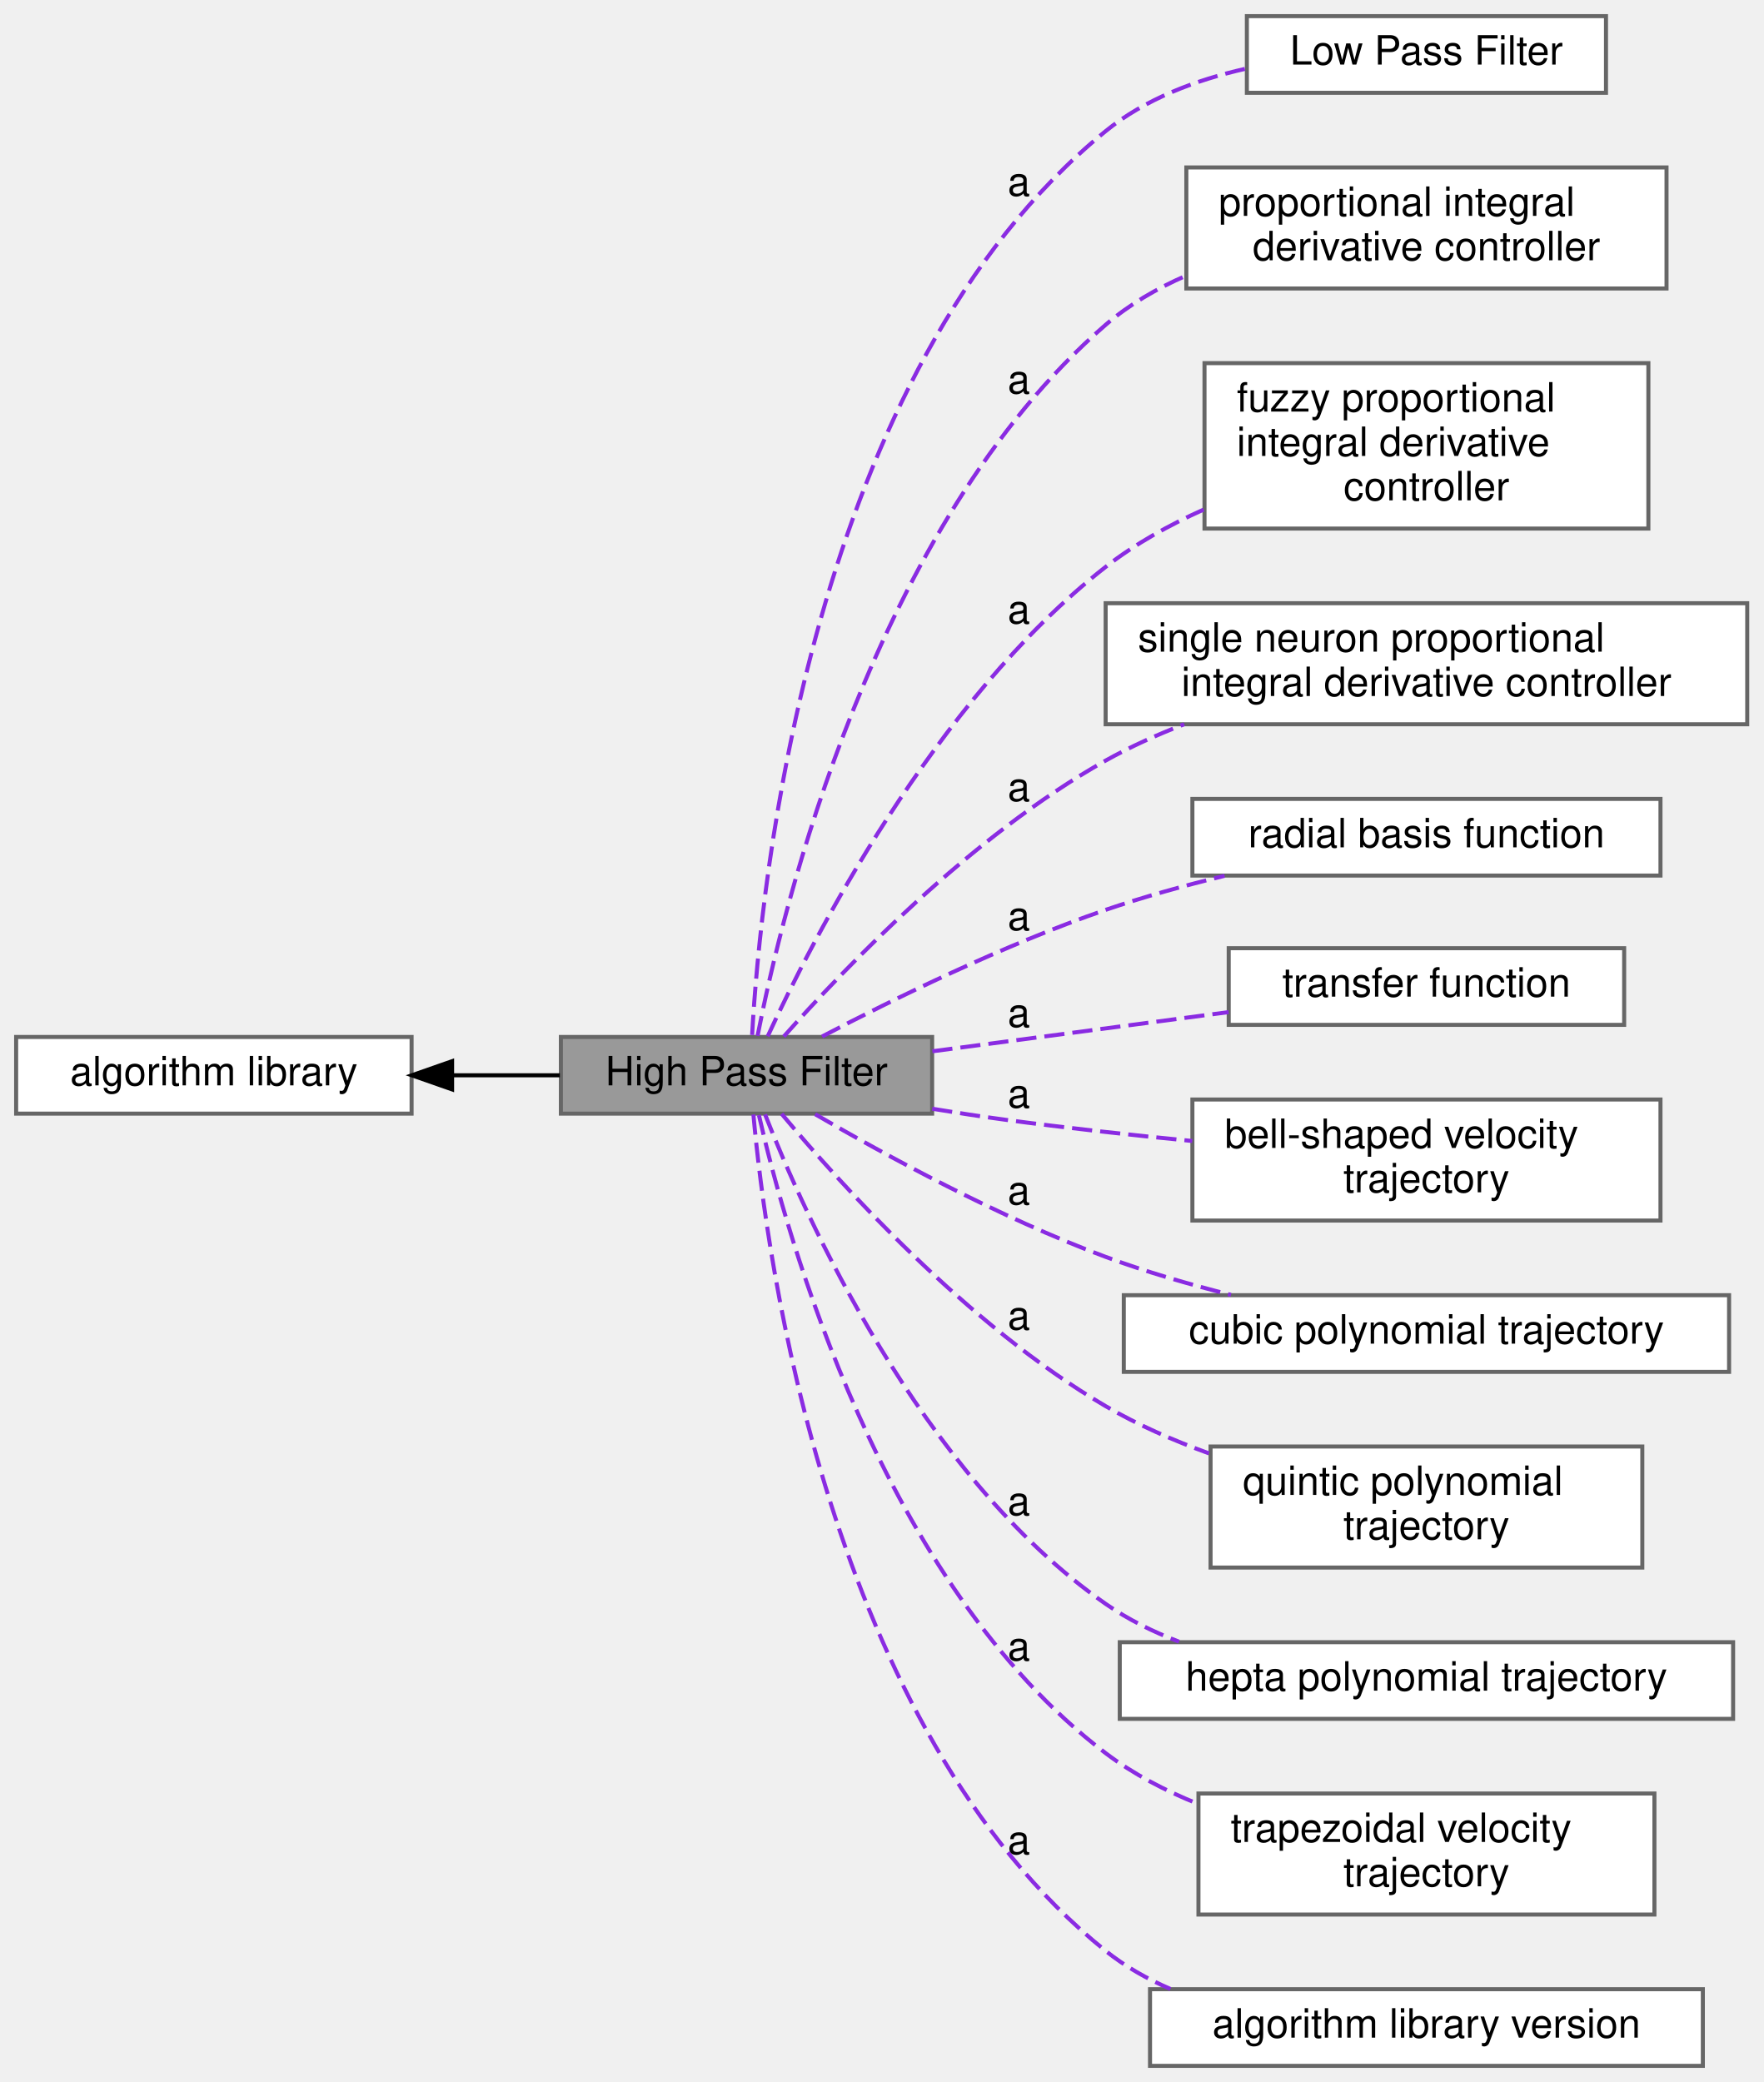
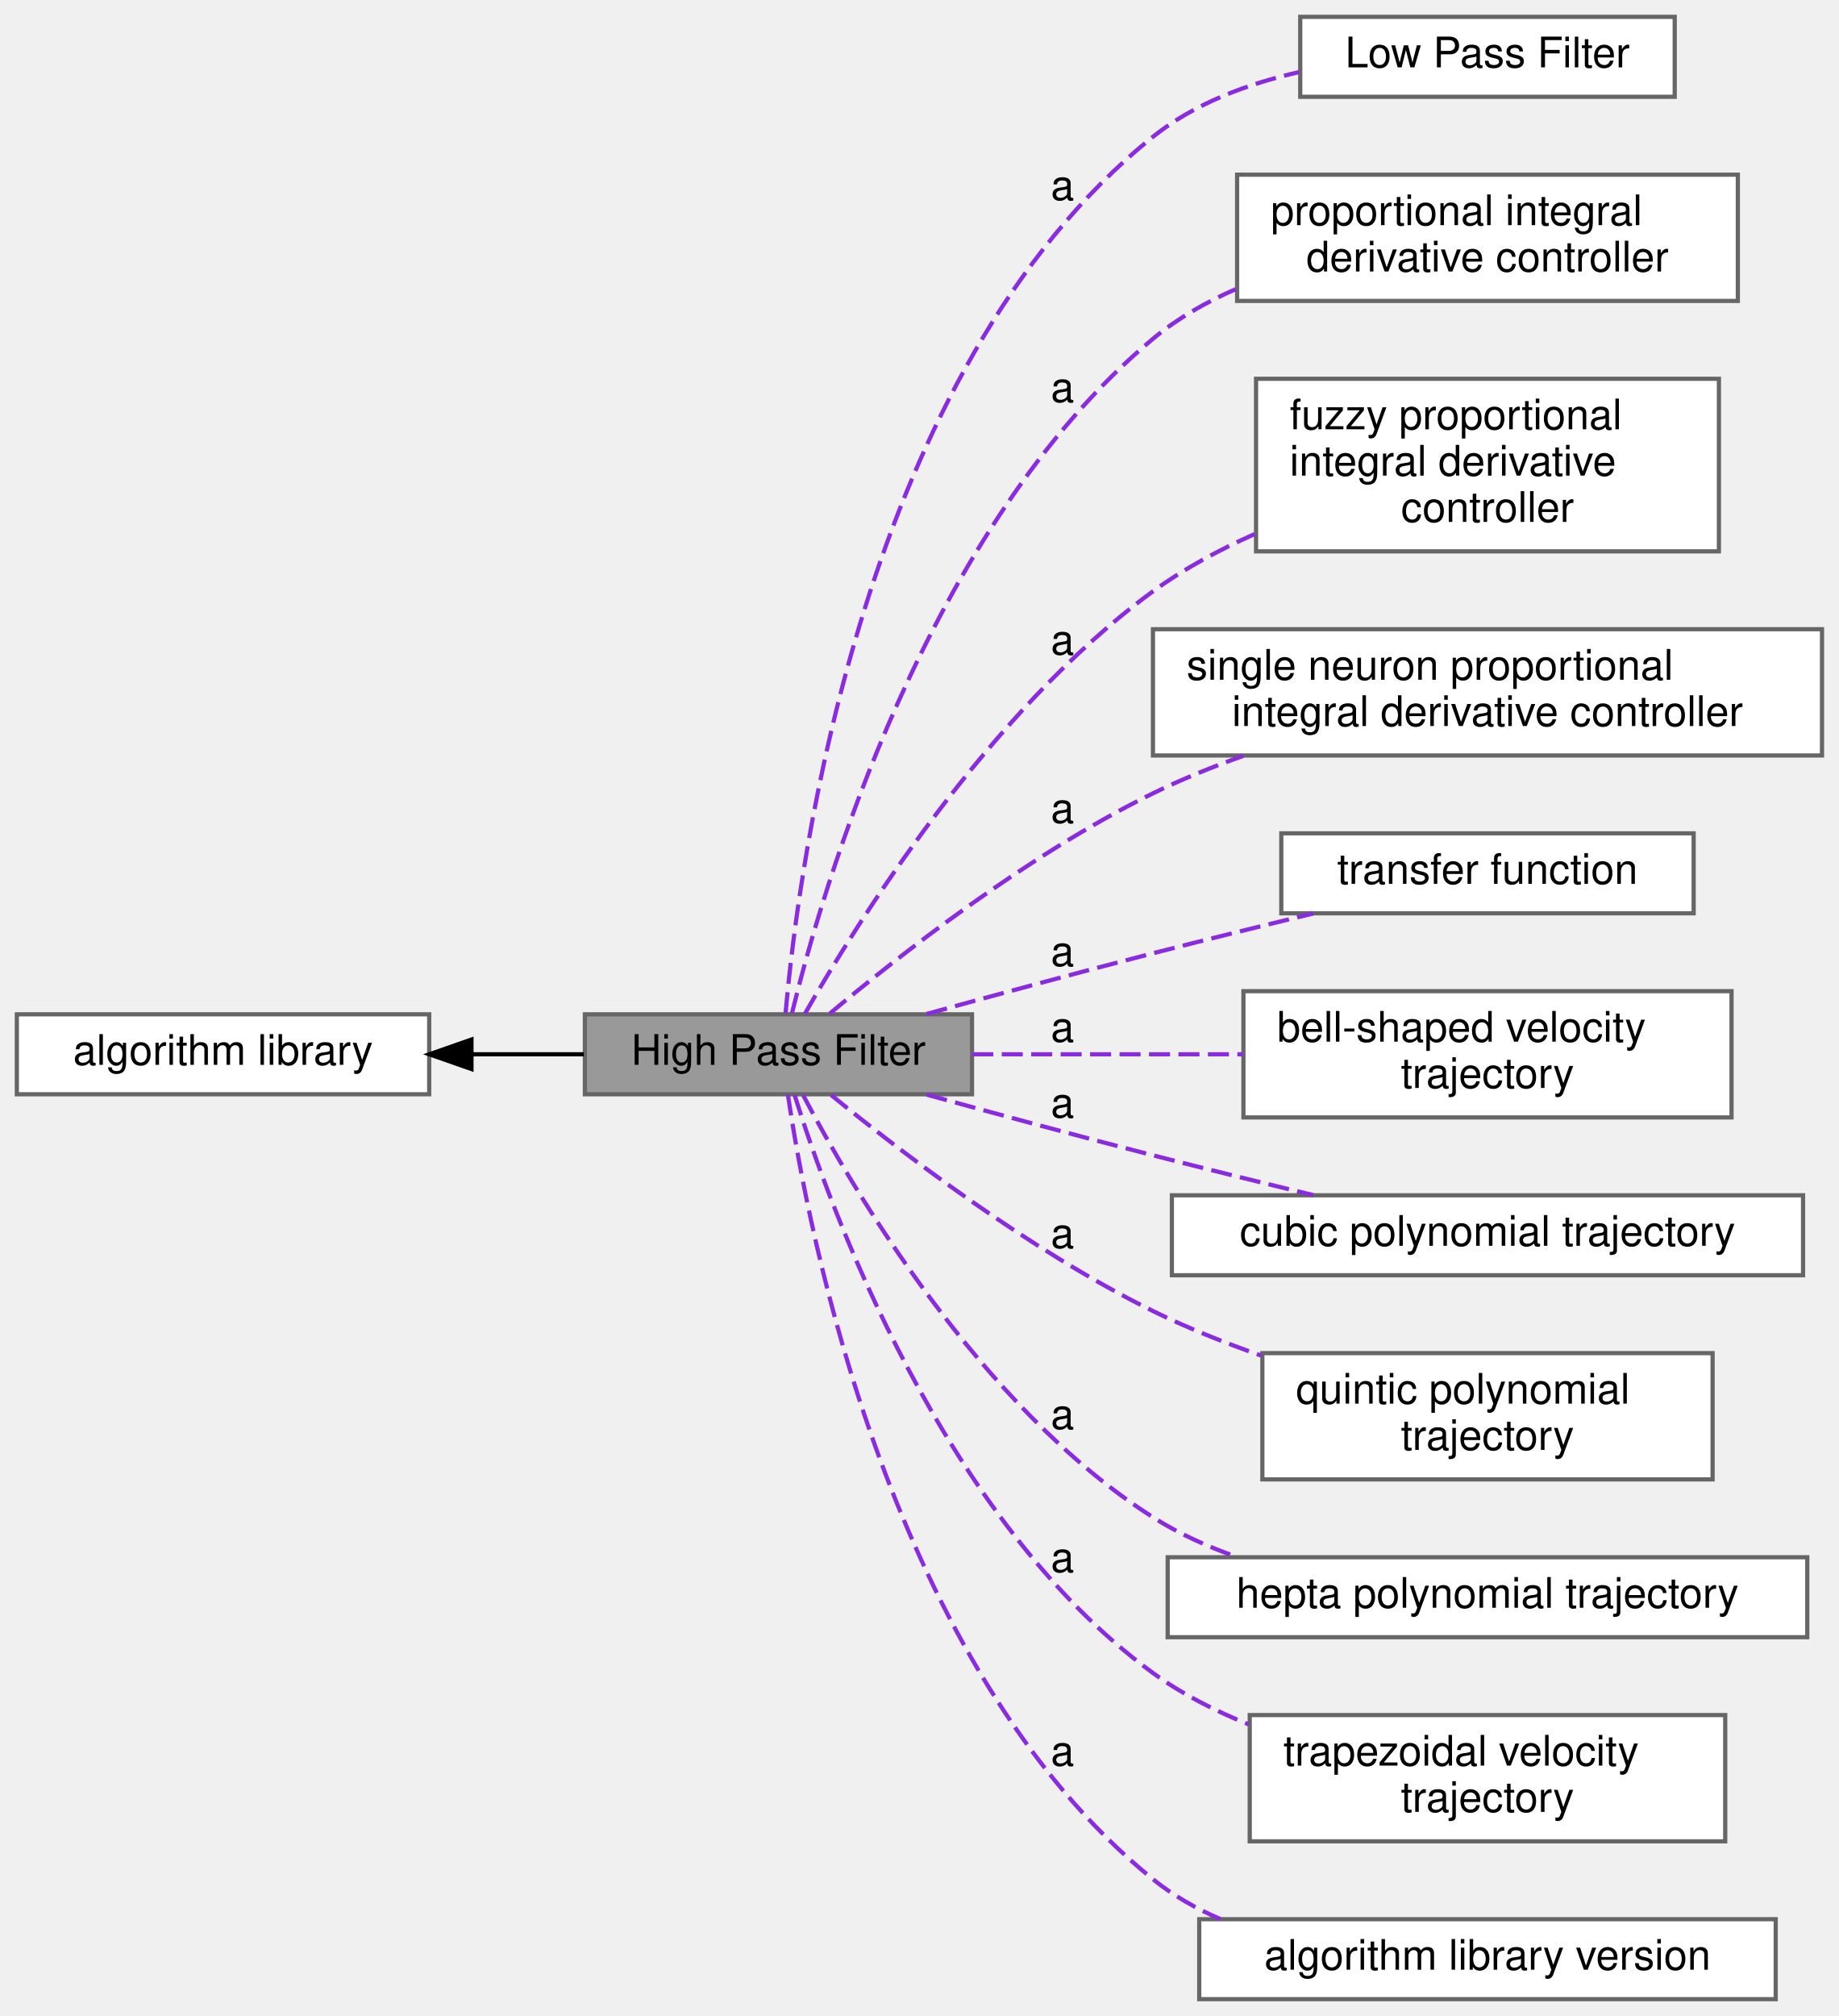
- <svg xmlns="http://www.w3.org/2000/svg" xmlns:xlink="http://www.w3.org/1999/xlink" width="437pt" height="516pt" viewBox="0.00 0.00 437.00 516.00">
-   <g id="graph0" class="graph" transform="scale(1 1) rotate(0) translate(4 512)">
+ <svg xmlns="http://www.w3.org/2000/svg" xmlns:xlink="http://www.w3.org/1999/xlink" width="437pt" height="479pt" viewBox="0.00 0.00 437.00 479.00">
+   <g id="graph0" class="graph" transform="scale(1 1) rotate(0) translate(4 475)">
    <g id="Node000002" class="node">
      <g id="a_Node000002">
        <a xlink:href="../../df/d91/group__A.html" target="_top" xlink:title=" ">
-           <polygon fill="white" stroke="#666666" points="98,-255 0,-255 0,-236 98,-236 98,-255" />
-           <text text-anchor="middle" x="49" y="-243" font-family="Helvetica,sans-Serif" font-size="10.00">algorithm library</text>
+           <polygon fill="white" stroke="#666666" points="98,-234 0,-234 0,-215 98,-215 98,-234" />
+           <text text-anchor="middle" x="49" y="-222" font-family="Helvetica,sans-Serif" font-size="10.00">algorithm library</text>
        </a>
      </g>
    </g>
    <g id="Node000001" class="node">
      <g id="a_Node000001">
        <a xlink:title=" ">
-           <polygon fill="#999999" stroke="#666666" points="227,-255 135,-255 135,-236 227,-236 227,-255" />
-           <text text-anchor="middle" x="181" y="-243" font-family="Helvetica,sans-Serif" font-size="10.00">High Pass Filter</text>
+           <polygon fill="#999999" stroke="#666666" points="227,-234 135,-234 135,-215 227,-215 227,-234" />
+           <text text-anchor="middle" x="181" y="-222" font-family="Helvetica,sans-Serif" font-size="10.00">High Pass Filter</text>
        </a>
      </g>
    </g>
    <g id="edge1" class="edge">
-       <path fill="none" stroke="black" d="M108.33,-245.5C117.19,-245.5 126.22,-245.5 134.75,-245.5" />
-       <polygon fill="black" stroke="black" points="108.04,-242 98.04,-245.5 108.04,-249 108.04,-242" />
+       <path fill="none" stroke="black" d="M108.33,-224.5C117.19,-224.5 126.22,-224.5 134.75,-224.5" />
+       <polygon fill="black" stroke="black" points="108.04,-221 98.04,-224.5 108.04,-228 108.04,-221" />
    </g>
    <g id="Node000003" class="node">
      <g id="a_Node000003">
        <a xlink:href="../../df/d27/group__A__LPF.html" target="_top" xlink:title=" ">
-           <polygon fill="white" stroke="#666666" points="394,-508 305,-508 305,-489 394,-489 394,-508" />
-           <text text-anchor="middle" x="349.5" y="-496" font-family="Helvetica,sans-Serif" font-size="10.00">Low Pass Filter</text>
+           <polygon fill="white" stroke="#666666" points="394,-471 305,-471 305,-452 394,-452 394,-471" />
+           <text text-anchor="middle" x="349.5" y="-459" font-family="Helvetica,sans-Serif" font-size="10.00">Low Pass Filter</text>
        </a>
      </g>
    </g>
    <g id="edge2" class="edge">
-       <path fill="none" stroke="blueviolet" stroke-dasharray="5,2" d="M182.39,-255.49C184.41,-292.07 196.65,-419.73 270,-479.5 279.78,-487.47 292.39,-492.19 304.63,-494.95" />
-       <text text-anchor="middle" x="248.5" y="-463.5" font-family="Helvetica,sans-Serif" font-size="10.00">a</text>
+       <path fill="none" stroke="blueviolet" stroke-dasharray="5,2" d="M182.7,-234.28C185.72,-268.97 200.92,-387.07 270,-442.5 279.84,-450.4 292.47,-455.09 304.7,-457.86" />
+       <text text-anchor="middle" x="248.5" y="-427.5" font-family="Helvetica,sans-Serif" font-size="10.00">a</text>
    </g>
    <g id="Node000004" class="node">
      <g id="a_Node000004">
        <a xlink:href="../../d8/da8/group__A__PID.html" target="_top" xlink:title=" ">
-           <polygon fill="white" stroke="#666666" points="409,-470.5 290,-470.5 290,-440.5 409,-440.5 409,-470.5" />
-           <text text-anchor="start" x="298" y="-458.5" font-family="Helvetica,sans-Serif" font-size="10.00">proportional integral</text>
-           <text text-anchor="middle" x="349.5" y="-447.5" font-family="Helvetica,sans-Serif" font-size="10.00"> derivative controller</text>
+           <polygon fill="white" stroke="#666666" points="409,-433.5 290,-433.5 290,-403.5 409,-403.5 409,-433.5" />
+           <text text-anchor="start" x="298" y="-421.5" font-family="Helvetica,sans-Serif" font-size="10.00">proportional integral</text>
+           <text text-anchor="middle" x="349.5" y="-410.5" font-family="Helvetica,sans-Serif" font-size="10.00"> derivative controller</text>
        </a>
      </g>
    </g>
    <g id="edge3" class="edge">
-       <path fill="none" stroke="blueviolet" stroke-dasharray="5,2" d="M183.74,-255.27C189.74,-286.02 212.43,-381.74 270,-431.5 275.82,-436.53 282.68,-440.51 289.88,-443.65" />
-       <text text-anchor="middle" x="248.5" y="-414.5" font-family="Helvetica,sans-Serif" font-size="10.00">a</text>
+       <path fill="none" stroke="blueviolet" stroke-dasharray="5,2" d="M184.21,-234.25C191.28,-263.23 216.14,-349.6 270,-394.5 275.8,-399.34 282.57,-403.2 289.64,-406.28" />
+       <text text-anchor="middle" x="248.5" y="-379.5" font-family="Helvetica,sans-Serif" font-size="10.00">a</text>
    </g>
    <g id="Node000005" class="node">
      <g id="a_Node000005">
        <a xlink:href="../../dc/db1/group__A__PID__FUZZY.html" target="_top" xlink:title=" ">
-           <polygon fill="white" stroke="#666666" points="404.5,-422 294.5,-422 294.5,-381 404.5,-381 404.5,-422" />
-           <text text-anchor="start" x="302.5" y="-410" font-family="Helvetica,sans-Serif" font-size="10.00">fuzzy proportional</text>
-           <text text-anchor="start" x="302.5" y="-399" font-family="Helvetica,sans-Serif" font-size="10.00"> integral derivative</text>
-           <text text-anchor="middle" x="349.5" y="-388" font-family="Helvetica,sans-Serif" font-size="10.00"> controller</text>
+           <polygon fill="white" stroke="#666666" points="404.5,-385 294.5,-385 294.5,-344 404.5,-344 404.5,-385" />
+           <text text-anchor="start" x="302.5" y="-373" font-family="Helvetica,sans-Serif" font-size="10.00">fuzzy proportional</text>
+           <text text-anchor="start" x="302.5" y="-362" font-family="Helvetica,sans-Serif" font-size="10.00"> integral derivative</text>
+           <text text-anchor="middle" x="349.5" y="-351" font-family="Helvetica,sans-Serif" font-size="10.00"> controller</text>
        </a>
      </g>
    </g>
    <g id="edge4" class="edge">
-       <path fill="none" stroke="blueviolet" stroke-dasharray="5,2" d="M186.26,-255.18C196.99,-278.47 227.31,-338.16 270,-371.5 277.24,-377.16 285.68,-381.85 294.27,-385.7" />
-       <text text-anchor="middle" x="248.5" y="-357.5" font-family="Helvetica,sans-Serif" font-size="10.00">a</text>
+       <path fill="none" stroke="blueviolet" stroke-dasharray="5,2" d="M187.3,-234.16C199.32,-255.25 230.69,-305.81 270,-334.5 277.31,-339.83 285.68,-344.34 294.17,-348.11" />
+       <text text-anchor="middle" x="248.5" y="-319.5" font-family="Helvetica,sans-Serif" font-size="10.00">a</text>
    </g>
    <g id="Node000006" class="node">
      <g id="a_Node000006">
        <a xlink:href="../../db/d33/group__A__PID__NEURO.html" target="_top" xlink:title=" ">
-           <polygon fill="white" stroke="#666666" points="429,-362.5 270,-362.5 270,-332.5 429,-332.5 429,-362.5" />
-           <text text-anchor="start" x="278" y="-350.5" font-family="Helvetica,sans-Serif" font-size="10.00">single neuron proportional</text>
-           <text text-anchor="middle" x="349.5" y="-339.5" font-family="Helvetica,sans-Serif" font-size="10.00"> integral derivative controller</text>
+           <polygon fill="white" stroke="#666666" points="429,-325.5 270,-325.5 270,-295.5 429,-295.5 429,-325.5" />
+           <text text-anchor="start" x="278" y="-313.5" font-family="Helvetica,sans-Serif" font-size="10.00">single neuron proportional</text>
+           <text text-anchor="middle" x="349.5" y="-302.5" font-family="Helvetica,sans-Serif" font-size="10.00"> integral derivative controller</text>
        </a>
      </g>
    </g>
    <g id="edge5" class="edge">
-       <path fill="none" stroke="blueviolet" stroke-dasharray="5,2" d="M190.24,-255.11C204.76,-271.46 236.52,-304.73 270,-323.5 276.09,-326.91 282.73,-329.9 289.47,-332.5" />
-       <text text-anchor="middle" x="248.5" y="-313.5" font-family="Helvetica,sans-Serif" font-size="10.00">a</text>
+       <path fill="none" stroke="blueviolet" stroke-dasharray="5,2" d="M193.21,-234.19C209.25,-247.61 240.12,-271.87 270,-286.5 276.78,-289.82 284.12,-292.8 291.5,-295.42" />
+       <text text-anchor="middle" x="248.5" y="-279.5" font-family="Helvetica,sans-Serif" font-size="10.00">a</text>
    </g>
    <g id="Node000007" class="node">
      <g id="a_Node000007">
-         <a xlink:href="../../dd/dd8/group__A__RBF.html" target="_top" xlink:title=" ">
-           <polygon fill="white" stroke="#666666" points="407.5,-314 291.5,-314 291.5,-295 407.5,-295 407.5,-314" />
-           <text text-anchor="middle" x="349.5" y="-302" font-family="Helvetica,sans-Serif" font-size="10.00">radial basis function</text>
-         </a>
-       </g>
-     </g>
-     <g id="edge6" class="edge">
-       <path fill="none" stroke="blueviolet" stroke-dasharray="5,2" d="M199.74,-255.12C217.2,-264.26 244.81,-277.85 270,-286.5 279.39,-289.72 289.61,-292.54 299.48,-294.94" />
-       <text text-anchor="middle" x="248.5" y="-281.5" font-family="Helvetica,sans-Serif" font-size="10.00">a</text>
-     </g>
-     <g id="Node000008" class="node">
-       <g id="a_Node000008">
        <a xlink:href="../../d0/ddd/group__A__TF.html" target="_top" xlink:title=" ">
          <polygon fill="white" stroke="#666666" points="398.5,-277 300.5,-277 300.5,-258 398.5,-258 398.5,-277" />
          <text text-anchor="middle" x="349.5" y="-265" font-family="Helvetica,sans-Serif" font-size="10.00">transfer function</text>
        </a>
      </g>
    </g>
-     <g id="edge7" class="edge">
-       <path fill="none" stroke="blueviolet" stroke-dasharray="5,2" d="M227.06,-251.45C249.79,-254.46 277.36,-258.1 300.49,-261.16" />
-       <text text-anchor="middle" x="248.5" y="-257.5" font-family="Helvetica,sans-Serif" font-size="10.00">a</text>
+     <g id="edge6" class="edge">
+       <path fill="none" stroke="blueviolet" stroke-dasharray="5,2" d="M216.21,-234.08C232.47,-238.57 252.21,-243.92 270,-248.5 282.36,-251.68 295.85,-255 308.11,-257.96" />
+       <text text-anchor="middle" x="248.5" y="-245.5" font-family="Helvetica,sans-Serif" font-size="10.00">a</text>
    </g>
-     <g id="Node000009" class="node">
-       <g id="a_Node000009">
+     <g id="Node000008" class="node">
+       <g id="a_Node000008">
        <a xlink:href="../../d6/d1e/group__A__TRAJBELL.html" target="_top" xlink:title=" ">
          <polygon fill="white" stroke="#666666" points="407.5,-239.5 291.5,-239.5 291.5,-209.5 407.5,-209.5 407.5,-239.5" />
          <text text-anchor="start" x="299.5" y="-227.5" font-family="Helvetica,sans-Serif" font-size="10.00">bell-shaped velocity</text>
          <text text-anchor="middle" x="349.5" y="-216.5" font-family="Helvetica,sans-Serif" font-size="10.00"> trajectory</text>
        </a>
      </g>
    </g>
-     <g id="edge8" class="edge">
-       <path fill="none" stroke="blueviolet" stroke-dasharray="5,2" d="M227.02,-237.21C233.05,-236.22 239.17,-235.29 245,-234.5 260.03,-232.47 276.34,-230.69 291.47,-229.22" />
-       <text text-anchor="middle" x="248.5" y="-237.5" font-family="Helvetica,sans-Serif" font-size="10.00">a</text>
+     <g id="edge7" class="edge">
+       <path fill="none" stroke="blueviolet" stroke-dasharray="5,2" d="M227.06,-224.5C246.9,-224.5 270.43,-224.5 291.47,-224.5" />
+       <text text-anchor="middle" x="248.5" y="-227.5" font-family="Helvetica,sans-Serif" font-size="10.00">a</text>
    </g>
-     <g id="Node000010" class="node">
-       <g id="a_Node000010">
+     <g id="Node000009" class="node">
+       <g id="a_Node000009">
        <a xlink:href="../../d3/d9f/group__A__TRAJPOLY3.html" target="_top" xlink:title=" ">
          <polygon fill="white" stroke="#666666" points="424.5,-191 274.5,-191 274.5,-172 424.5,-172 424.5,-191" />
          <text text-anchor="middle" x="349.5" y="-179" font-family="Helvetica,sans-Serif" font-size="10.00">cubic polynomial trajectory</text>
        </a>
      </g>
    </g>
-     <g id="edge9" class="edge">
-       <path fill="none" stroke="blueviolet" stroke-dasharray="5,2" d="M198.02,-235.85C215.27,-225.81 243.77,-210.22 270,-200.5 279.86,-196.84 290.68,-193.7 301.05,-191.08" />
-       <text text-anchor="middle" x="248.5" y="-213.5" font-family="Helvetica,sans-Serif" font-size="10.00">a</text>
+     <g id="edge8" class="edge">
+       <path fill="none" stroke="blueviolet" stroke-dasharray="5,2" d="M216.21,-214.92C232.47,-210.43 252.21,-205.08 270,-200.5 282.36,-197.32 295.85,-194 308.11,-191.04" />
+       <text text-anchor="middle" x="248.5" y="-209.5" font-family="Helvetica,sans-Serif" font-size="10.00">a</text>
    </g>
-     <g id="Node000011" class="node">
-       <g id="a_Node000011">
+     <g id="Node000010" class="node">
+       <g id="a_Node000010">
        <a xlink:href="../../d2/d61/group__A__TRAJPOLY5.html" target="_top" xlink:title=" ">
          <polygon fill="white" stroke="#666666" points="403,-153.5 296,-153.5 296,-123.5 403,-123.5 403,-153.5" />
          <text text-anchor="start" x="304" y="-141.5" font-family="Helvetica,sans-Serif" font-size="10.00">quintic polynomial</text>
          <text text-anchor="middle" x="349.5" y="-130.5" font-family="Helvetica,sans-Serif" font-size="10.00"> trajectory</text>
        </a>
      </g>
    </g>
-     <g id="edge10" class="edge">
-       <path fill="none" stroke="blueviolet" stroke-dasharray="5,2" d="M189.7,-235.95C203.87,-219 235.75,-183.53 270,-163.5 277.9,-158.88 286.76,-155.01 295.6,-151.8" />
-       <text text-anchor="middle" x="248.5" y="-182.5" font-family="Helvetica,sans-Serif" font-size="10.00">a</text>
+     <g id="edge9" class="edge">
+       <path fill="none" stroke="blueviolet" stroke-dasharray="5,2" d="M193.53,-214.81C209.71,-201.63 240.48,-178.03 270,-163.5 278.09,-159.52 286.95,-155.99 295.71,-152.92" />
+       <text text-anchor="middle" x="248.5" y="-178.5" font-family="Helvetica,sans-Serif" font-size="10.00">a</text>
    </g>
-     <g id="Node000012" class="node">
-       <g id="a_Node000012">
+     <g id="Node000011" class="node">
+       <g id="a_Node000011">
        <a xlink:href="../../d9/dab/group__A__TRAJPOLY7.html" target="_top" xlink:title=" ">
          <polygon fill="white" stroke="#666666" points="425.5,-105 273.5,-105 273.5,-86 425.5,-86 425.5,-105" />
          <text text-anchor="middle" x="349.5" y="-93" font-family="Helvetica,sans-Serif" font-size="10.00">hepta polynomial trajectory</text>
        </a>
      </g>
    </g>
-     <g id="edge11" class="edge">
-       <path fill="none" stroke="blueviolet" stroke-dasharray="5,2" d="M185.6,-235.8C195.21,-211.29 223.91,-146.6 270,-114.5 275.52,-110.65 281.73,-107.58 288.18,-105.13" />
-       <text text-anchor="middle" x="248.5" y="-136.5" font-family="Helvetica,sans-Serif" font-size="10.00">a</text>
+     <g id="edge10" class="edge">
+       <path fill="none" stroke="blueviolet" stroke-dasharray="5,2" d="M186.87,-214.78C198.24,-193.13 228.74,-140.76 270,-114.5 276.15,-110.59 283.04,-107.48 290.12,-105.01" />
+       <text text-anchor="middle" x="248.5" y="-135.5" font-family="Helvetica,sans-Serif" font-size="10.00">a</text>
    </g>
-     <g id="Node000013" class="node">
-       <g id="a_Node000013">
+     <g id="Node000012" class="node">
+       <g id="a_Node000012">
        <a xlink:href="../../d7/d57/group__A__TRAJTRAP.html" target="_top" xlink:title=" ">
          <polygon fill="white" stroke="#666666" points="406,-67.5 293,-67.5 293,-37.5 406,-37.5 406,-67.5" />
          <text text-anchor="start" x="301" y="-55.5" font-family="Helvetica,sans-Serif" font-size="10.00">trapezoidal velocity</text>
          <text text-anchor="middle" x="349.5" y="-44.5" font-family="Helvetica,sans-Serif" font-size="10.00"> trajectory</text>
        </a>
      </g>
    </g>
-     <g id="edge12" class="edge">
-       <path fill="none" stroke="blueviolet" stroke-dasharray="5,2" d="M184.07,-235.64C190.75,-206.38 214.63,-119.47 270,-77.5 276.84,-72.32 284.78,-68.19 292.94,-64.91" />
-       <text text-anchor="middle" x="248.5" y="-100.5" font-family="Helvetica,sans-Serif" font-size="10.00">a</text>
+     <g id="edge11" class="edge">
+       <path fill="none" stroke="blueviolet" stroke-dasharray="5,2" d="M184.85,-214.78C193.15,-188.2 219.99,-113.92 270,-77.5 276.82,-72.53 284.67,-68.53 292.71,-65.3" />
+       <text text-anchor="middle" x="248.5" y="-101.5" font-family="Helvetica,sans-Serif" font-size="10.00">a</text>
    </g>
-     <g id="Node000014" class="node">
-       <g id="a_Node000014">
+     <g id="Node000013" class="node">
+       <g id="a_Node000013">
        <a xlink:href="../../d2/d1b/group__A__VERSION.html" target="_top" xlink:title=" ">
          <polygon fill="white" stroke="#666666" points="418,-19 281,-19 281,0 418,0 418,-19" />
          <text text-anchor="middle" x="349.5" y="-7" font-family="Helvetica,sans-Serif" font-size="10.00">algorithm library version</text>
        </a>
      </g>
    </g>
-     <g id="edge13" class="edge">
-       <path fill="none" stroke="blueviolet" stroke-dasharray="5,2" d="M182.71,-235.77C185.81,-201.24 201.2,-83.71 270,-28.5 274.81,-24.64 280.29,-21.54 286.06,-19.06" />
-       <text text-anchor="middle" x="248.5" y="-52.5" font-family="Helvetica,sans-Serif" font-size="10.00">a</text>
+     <g id="edge12" class="edge">
+       <path fill="none" stroke="blueviolet" stroke-dasharray="5,2" d="M183.25,-214.91C187.96,-182.9 207.65,-78.93 270,-28.5 274.8,-24.62 280.26,-21.51 286.03,-19.03" />
+       <text text-anchor="middle" x="248.5" y="-55.5" font-family="Helvetica,sans-Serif" font-size="10.00">a</text>
    </g>
  </g>
</svg>
